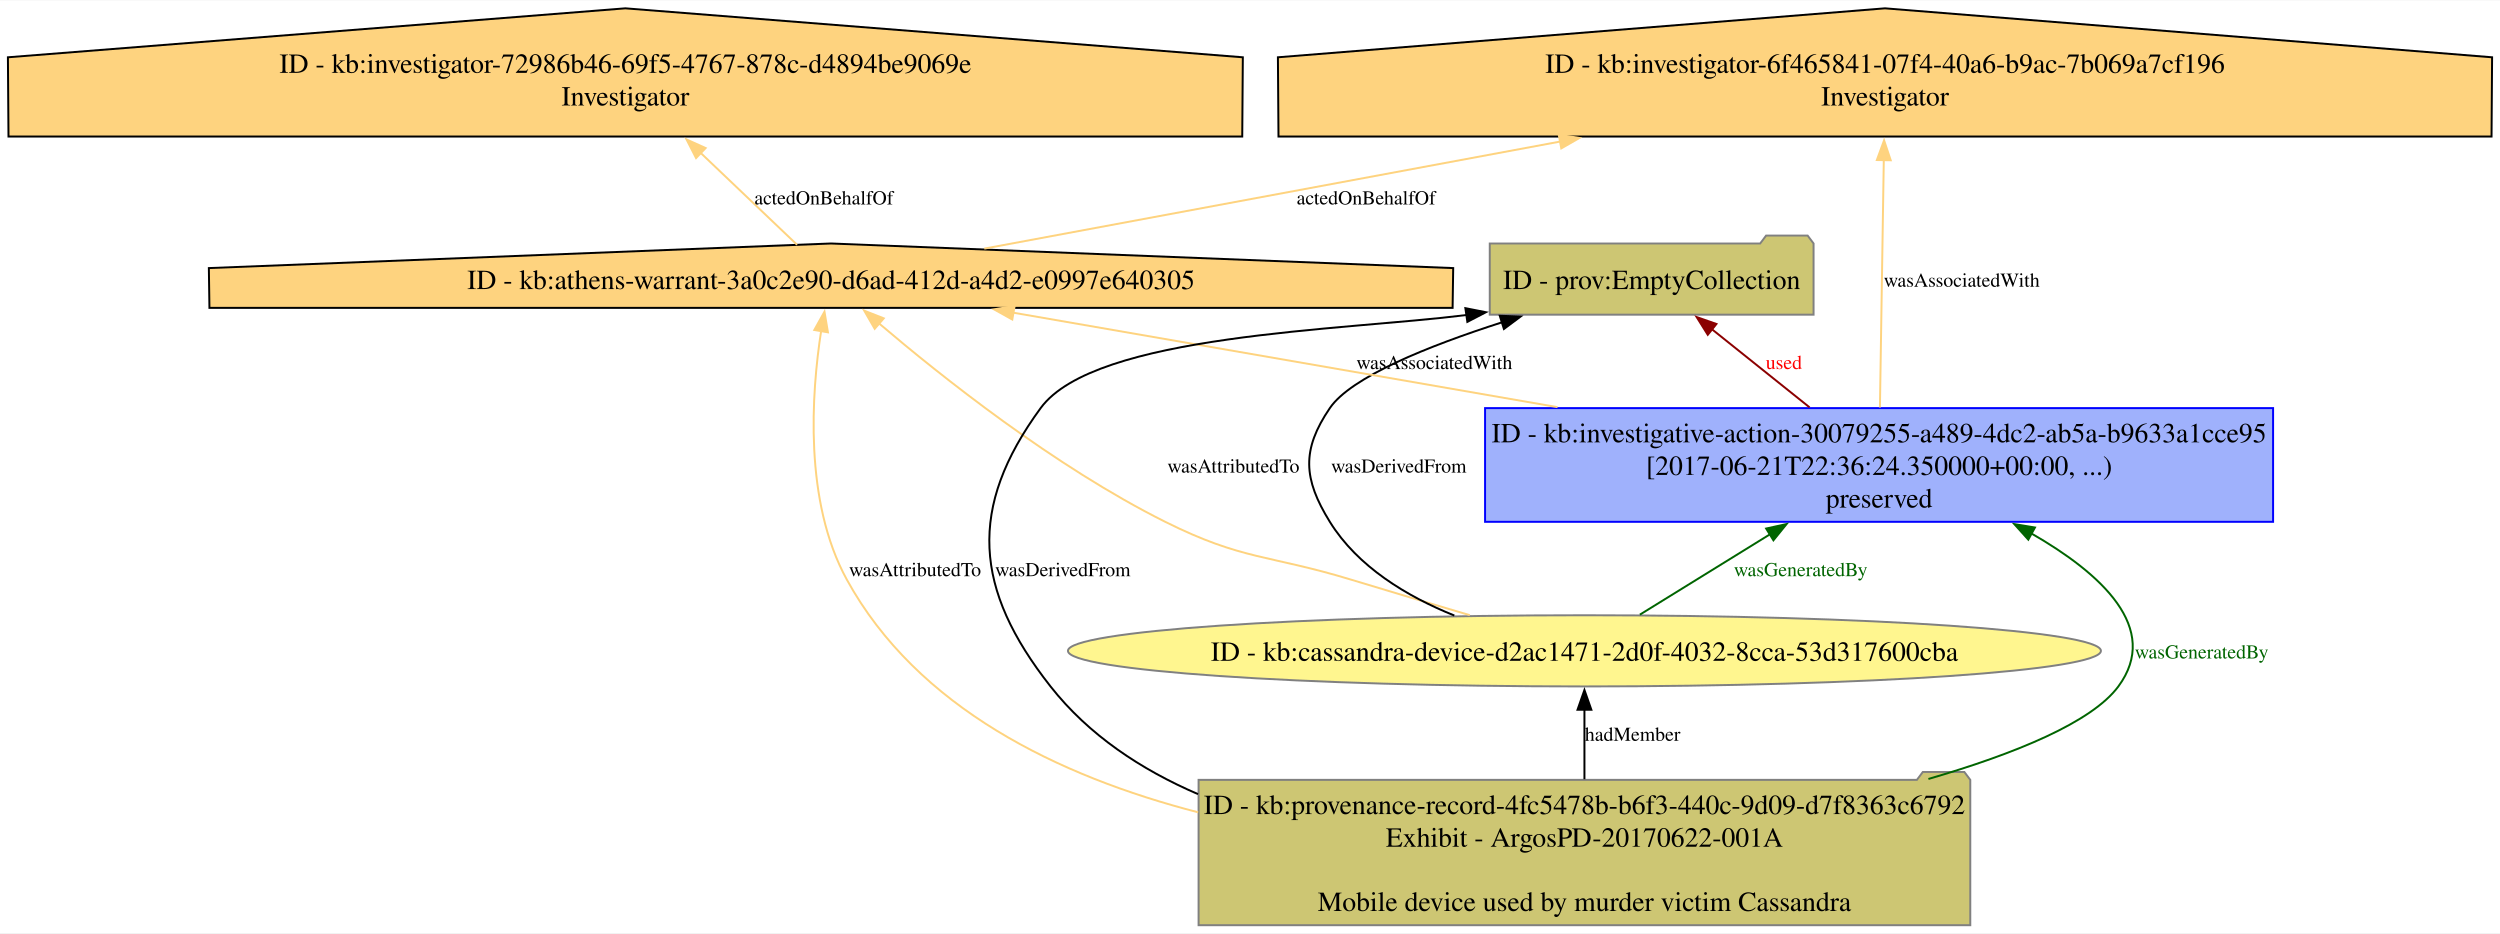
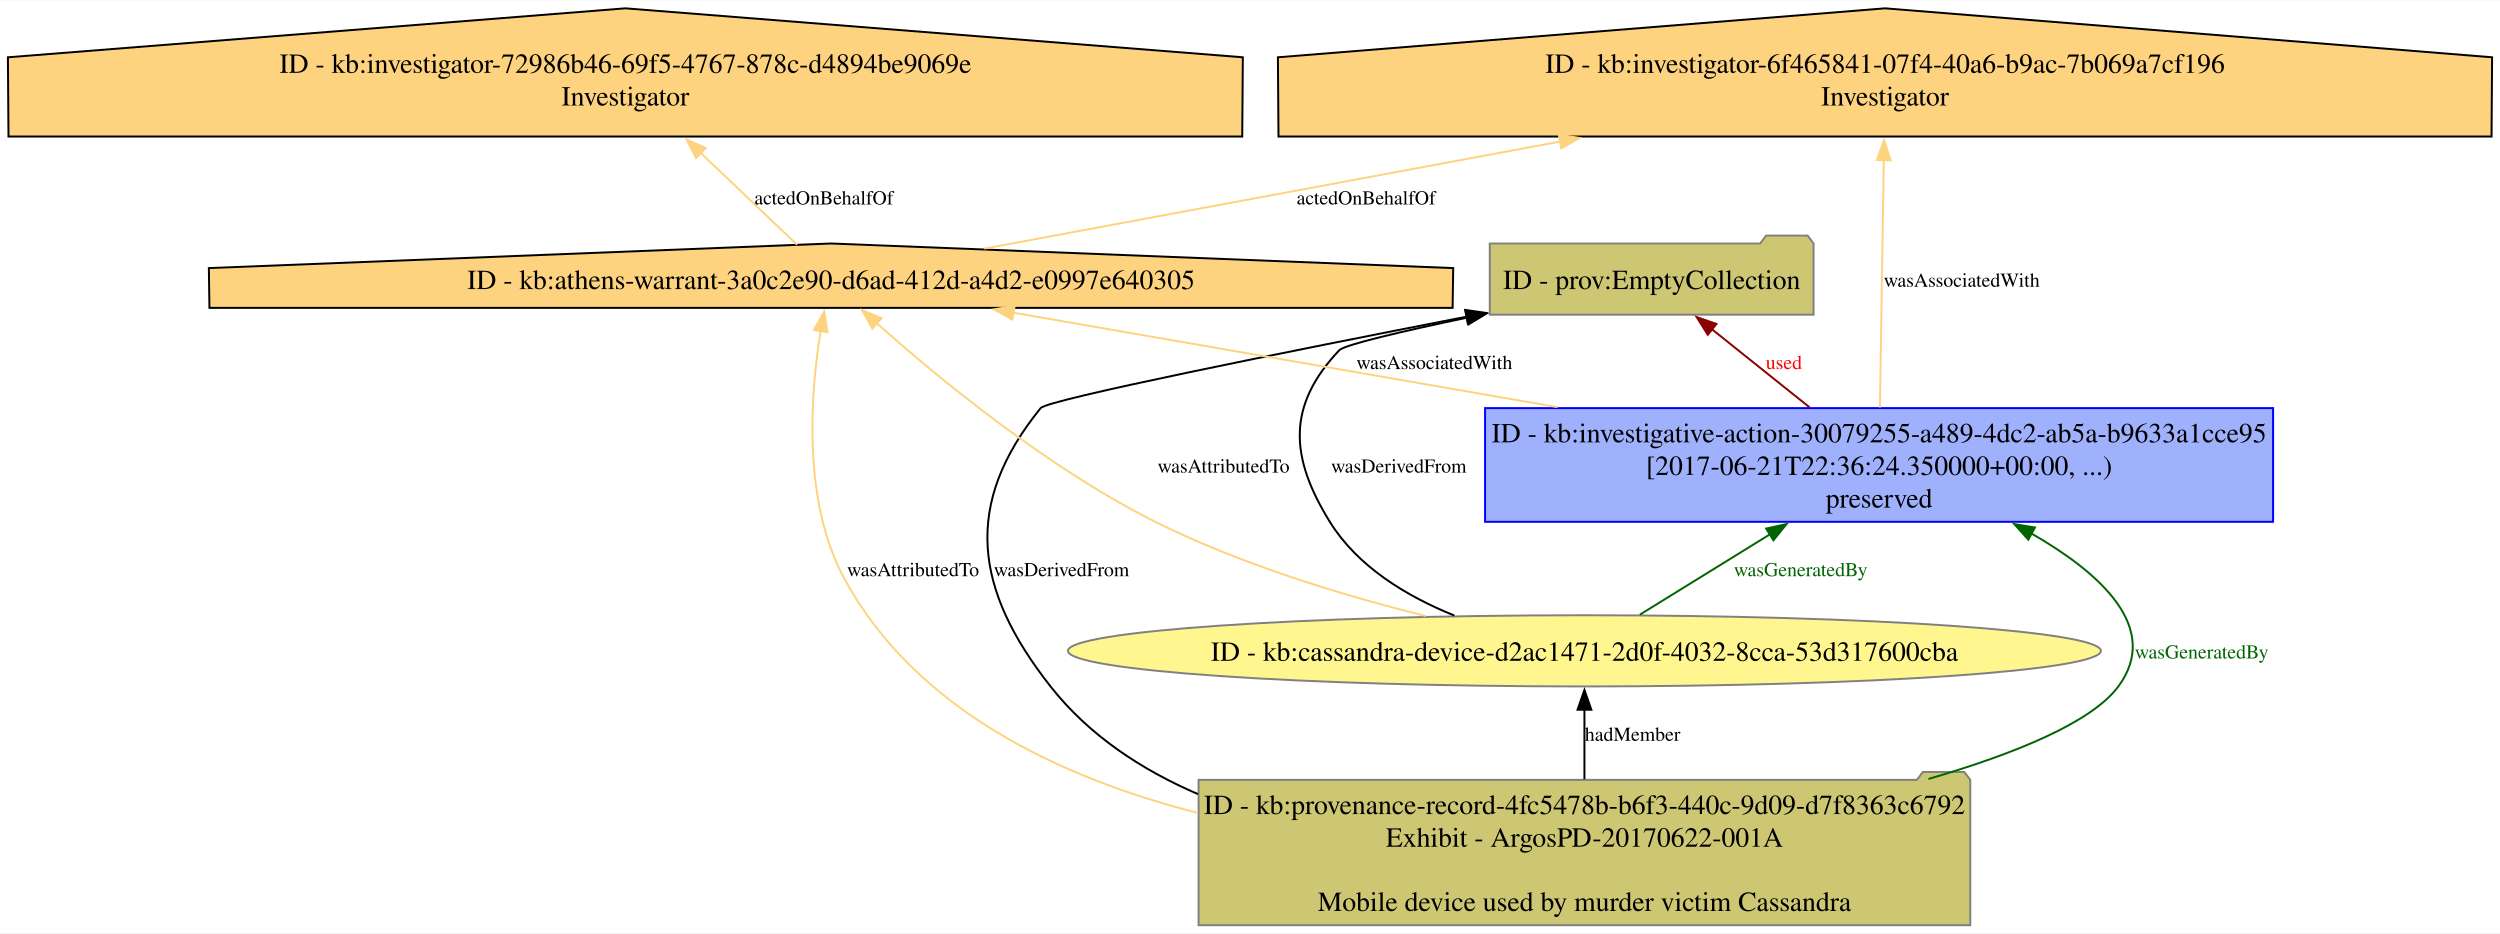
<svg xmlns="http://www.w3.org/2000/svg" xmlns:xlink="http://www.w3.org/1999/xlink" width="1264pt" height="472pt" viewBox="0.00 0.00 1264.25 471.67">
  <g id="graph0" class="graph" transform="scale(1 1) rotate(0) translate(4 467.67)">
    <polygon fill="white" stroke="none" points="-4,4 -4,-467.67 1260.25,-467.67 1260.25,4 -4,4" />
    <g id="node1" class="node">
      <g id="a_node1">
        <a xlink:title="ID - http://example.org/kb/athens-warrant-3a0c2e90-d6ad-412d-a4d2-e0997e640305">
          <polygon fill="#fed37f" stroke="black" points="730.88,-332.31 416.25,-344.75 101.62,-332.31 101.91,-312.19 730.58,-312.19 730.88,-332.31" />
          <text text-anchor="middle" x="416.25" y="-321.7" font-family="Times,serif" font-size="14.00">ID - kb:athens-warrant-3a0c2e90-d6ad-412d-a4d2-e0997e640305</text>
        </a>
      </g>
    </g>
-     <g id="node4" class="node">
-       <g id="a_node4">
+     <g id="node2" class="node">
+       <g id="a_node2">
        <a xlink:title="ID - http://example.org/kb/investigator-6f465841-07f4-40a6-b9ac-7b069a7cf196">
          <polygon fill="#fed37f" stroke="black" points="1256.25,-438.91 949.25,-463.67 642.24,-438.91 642.53,-398.84 1255.97,-398.84 1256.25,-438.91" />
          <text text-anchor="middle" x="949.25" y="-431.04" font-family="Times,serif" font-size="14.00">ID - kb:investigator-6f465841-07f4-40a6-b9ac-7b069a7cf196</text>
          <text text-anchor="middle" x="949.25" y="-414.54" font-family="Times,serif" font-size="14.00">Investigator</text>
        </a>
      </g>
    </g>
    <g id="edge1" class="edge">
      <path fill="none" stroke="#fed37f" d="M493.75,-342.16C569.79,-356.29 688.11,-378.29 785.1,-396.32" />
      <polygon fill="#fed37f" stroke="#fed37f" points="784.26,-399.72 794.73,-398.11 785.54,-392.84 784.26,-399.72" />
      <text text-anchor="middle" x="686.84" y="-364.5" font-family="Times,serif" font-size="10.00">actedOnBehalfOf</text>
    </g>
-     <g id="node5" class="node">
-       <g id="a_node5">
+     <g id="node3" class="node">
+       <g id="a_node3">
        <a xlink:title="ID - http://example.org/kb/investigator-72986b46-69f5-4767-878c-d4894be9069e">
          <polygon fill="#fed37f" stroke="black" points="624.5,-438.91 312.25,-463.67 0,-438.91 0.29,-398.84 624.2,-398.84 624.5,-438.91" />
          <text text-anchor="middle" x="312.25" y="-431.04" font-family="Times,serif" font-size="14.00">ID - kb:investigator-72986b46-69f5-4767-878c-d4894be9069e</text>
          <text text-anchor="middle" x="312.25" y="-414.54" font-family="Times,serif" font-size="14.00">Investigator</text>
        </a>
      </g>
    </g>
    <g id="edge2" class="edge">
      <path fill="none" stroke="#fed37f" d="M399.07,-344.11C385.79,-356.77 366.88,-374.78 350.11,-390.76" />
      <polygon fill="#fed37f" stroke="#fed37f" points="348,-387.94 343.17,-397.37 352.83,-393.01 348,-387.94" />
      <text text-anchor="middle" x="412.62" y="-364.5" font-family="Times,serif" font-size="10.00">actedOnBehalfOf</text>
    </g>
-     <g id="node2" class="node">
-       <g id="a_node2">
+     <g id="node4" class="node">
+       <g id="a_node4">
+         <a xlink:title="ID - http://example.org/kb/provenance-record-4fc5478b-b6f3-440c-9d09-d7f8363c6792">
+           <polygon fill="#cdc673" stroke="#808080" points="992.37,-73.5 989.37,-77.5 968.37,-77.5 965.37,-73.5 602.12,-73.5 602.12,0 992.37,0 992.37,-73.5" />
+           <text text-anchor="middle" x="797.25" y="-56.2" font-family="Times,serif" font-size="14.00">ID - kb:provenance-record-4fc5478b-b6f3-440c-9d09-d7f8363c6792</text>
+           <text text-anchor="middle" x="797.25" y="-39.7" font-family="Times,serif" font-size="14.00">Exhibit - ArgosPD-20170622-001A</text>
+           <text text-anchor="middle" x="797.25" y="-7.2" font-family="Times,serif" font-size="14.00">Mobile device used by murder victim Cassandra</text>
+         </a>
+       </g>
+     </g>
+     <g id="edge9" class="edge">
+       <path fill="none" stroke="#fed37f" d="M601.77,-56.76C530.65,-74.96 458.97,-109.56 423.25,-174.75 401.53,-214.37 405.86,-268.98 411.02,-300.51" />
+       <polygon fill="#fed37f" stroke="#fed37f" points="407.56,-301.06 412.79,-310.27 414.45,-299.81 407.56,-301.06" />
+       <text text-anchor="middle" x="457.75" y="-176.5" font-family="Times,serif" font-size="10.00">wasAttributedTo</text>
+     </g>
+     <g id="node5" class="node">
+       <g id="a_node5">
+         <a xlink:title="ID - http://www.w3.org/ns/prov#EmptyCollection">
+           <polygon fill="#cdc673" stroke="#808080" points="913.12,-344.75 910.12,-348.75 889.12,-348.75 886.12,-344.75 749.37,-344.75 749.37,-308.75 913.12,-308.75 913.12,-344.75" />
+           <text text-anchor="middle" x="831.25" y="-321.7" font-family="Times,serif" font-size="14.00">ID - prov:EmptyCollection</text>
+         </a>
+       </g>
+     </g>
+     <g id="edge12" class="edge">
+       <path fill="none" stroke="black" d="M601.83,-66.29C573.01,-78.69 546.57,-96.17 527.25,-120.75 488.56,-169.96 482.84,-212.87 522.25,-261.5 525.74,-265.8 648.18,-290.32 737.86,-307.79" />
+       <polygon fill="black" stroke="black" points="736.93,-311.17 747.42,-309.65 738.27,-304.3 736.93,-311.17" />
+       <text text-anchor="middle" x="532.81" y="-176.5" font-family="Times,serif" font-size="10.00">wasDerivedFrom</text>
+     </g>
+     <g id="node6" class="node">
+       <g id="a_node6">
        <a xlink:title="ID - http://example.org/kb/cassandra-device-d2ac1471-2d0f-4032-8cca-53d317600cba">
          <ellipse fill="#fff68f" stroke="#808080" cx="797.25" cy="-138.75" rx="261.19" ry="18" />
          <text text-anchor="middle" x="797.25" y="-133.7" font-family="Times,serif" font-size="14.00">ID - kb:cassandra-device-d2ac1471-2d0f-4032-8cca-53d317600cba</text>
        </a>
      </g>
    </g>
-     <g id="edge3" class="edge">
-       <path fill="none" stroke="#fed37f" d="M739.28,-156.78C720.15,-162.44 698.77,-168.82 679.25,-174.75 637.38,-187.47 624.4,-184.46 585.25,-204 529.3,-231.93 471.82,-277.68 440.41,-304.43" />
-       <polygon fill="#fed37f" stroke="#fed37f" points="438.34,-301.6 433.04,-310.78 442.91,-306.9 438.34,-301.6" />
-       <text text-anchor="middle" x="619.75" y="-228.88" font-family="Times,serif" font-size="10.00">wasAttributedTo</text>
+     <g id="edge10" class="edge">
+       <path fill="none" stroke="black" d="M797.25,-73.85C797.25,-85.4 797.25,-98.01 797.25,-108.96" />
+       <polygon fill="black" stroke="black" points="793.75,-108.96 797.25,-118.96 800.75,-108.96 793.75,-108.96" />
+       <text text-anchor="middle" x="821.62" y="-93.25" font-family="Times,serif" font-size="10.00">hadMember</text>
    </g>
-     <g id="node3" class="node">
-       <g id="a_node3">
+     <g id="node7" class="node">
+       <g id="a_node7">
        <a xlink:title="ID - http://example.org/kb/investigative-action-30079255-a489-4dc2-ab5a-b9633a1cce95">
          <polygon fill="#9fb1fc" stroke="#0000ff" points="1145.5,-261.5 747,-261.5 747,-204 1145.5,-204 1145.5,-261.5" />
          <text text-anchor="middle" x="946.25" y="-244.2" font-family="Times,serif" font-size="14.00">ID - kb:investigative-action-30079255-a489-4dc2-ab5a-b9633a1cce95</text>
          <text text-anchor="middle" x="946.25" y="-227.7" font-family="Times,serif" font-size="14.00">[2017-06-21T22:36:24.350000+00:00, ...)</text>
          <text text-anchor="middle" x="946.25" y="-211.2" font-family="Times,serif" font-size="14.00">preserved</text>
        </a>
      </g>
    </g>
+     <g id="edge11" class="edge">
+       <path fill="none" stroke="darkgreen" d="M971.2,-73.96C1015.2,-86.78 1053.84,-102.61 1067.25,-120.75 1088.94,-150.11 1058.65,-177.87 1022.96,-198.29" />
+       <polygon fill="darkgreen" stroke="darkgreen" points="1021.71,-194.98 1014.63,-202.85 1025.08,-201.12 1021.71,-194.98" />
+       <text text-anchor="middle" x="1109.39" y="-134.88" font-family="Times,serif" font-size="10.00" fill="darkgreen">wasGeneratedBy</text>
+     </g>
+     <g id="edge3" class="edge">
+       <path fill="none" stroke="#fed37f" d="M717.14,-156.33C675.05,-166.79 623.39,-182.45 580.25,-204 525.34,-231.43 469.7,-277.43 439.43,-304.34" />
+       <polygon fill="#fed37f" stroke="#fed37f" points="437.09,-301.74 432,-311.03 441.78,-306.94 437.09,-301.74" />
+       <text text-anchor="middle" x="614.75" y="-228.88" font-family="Times,serif" font-size="10.00">wasAttributedTo</text>
+     </g>
+     <g id="edge5" class="edge">
+       <path fill="none" stroke="black" d="M731.46,-156.61C707.36,-166.31 682.56,-181.27 668.5,-204 648.18,-236.84 646.73,-262.68 673.25,-290.75 675.89,-293.55 705.24,-300.37 737.93,-307.25" />
+       <polygon fill="black" stroke="black" points="737.13,-310.66 747.63,-309.27 738.56,-303.8 737.13,-310.66" />
+       <text text-anchor="middle" x="703.37" y="-228.88" font-family="Times,serif" font-size="10.00">wasDerivedFrom</text>
+     </g>
    <g id="edge4" class="edge">
      <path fill="none" stroke="darkgreen" d="M825.27,-157.05C843.78,-168.48 868.65,-183.84 891.03,-197.66" />
      <polygon fill="darkgreen" stroke="darkgreen" points="889.14,-200.6 899.49,-202.88 892.82,-194.65 889.14,-200.6" />
      <text text-anchor="middle" x="906.62" y="-176.5" font-family="Times,serif" font-size="10.00" fill="darkgreen">wasGeneratedBy</text>
-     </g>
-     <g id="node7" class="node">
-       <g id="a_node7">
-         <a xlink:title="ID - http://www.w3.org/ns/prov#EmptyCollection">
-           <polygon fill="#cdc673" stroke="#808080" points="913.12,-344.75 910.12,-348.75 889.12,-348.75 886.12,-344.75 749.37,-344.75 749.37,-308.75 913.12,-308.75 913.12,-344.75" />
-           <text text-anchor="middle" x="831.25" y="-321.7" font-family="Times,serif" font-size="14.00">ID - prov:EmptyCollection</text>
-         </a>
-       </g>
-     </g>
-     <g id="edge5" class="edge">
-       <path fill="none" stroke="black" d="M731.46,-156.61C707.36,-166.31 682.56,-181.27 668.5,-204 655.05,-225.73 654.12,-240.37 668.5,-261.5 679.19,-277.22 718.32,-292.92 755.53,-304.87" />
-       <polygon fill="black" stroke="black" points="754.43,-308.19 765.02,-307.84 756.53,-301.51 754.43,-308.19" />
-       <text text-anchor="middle" x="703.37" y="-228.88" font-family="Times,serif" font-size="10.00">wasDerivedFrom</text>
    </g>
    <g id="edge6" class="edge">
      <path fill="none" stroke="#fed37f" d="M783.63,-261.98C693.14,-277.69 583.83,-296.66 508.09,-309.81" />
      <polygon fill="#fed37f" stroke="#fed37f" points="507.91,-306.29 498.66,-311.44 509.11,-313.18 507.91,-306.29" />
      <text text-anchor="middle" x="721.37" y="-281.25" font-family="Times,serif" font-size="10.00">wasAssociatedWith</text>
    </g>
    <g id="edge7" class="edge">
      <path fill="none" stroke="#fed37f" d="M946.68,-261.83C947.2,-294.76 948.05,-349.61 948.63,-386.95" />
      <polygon fill="#fed37f" stroke="#fed37f" points="945.13,-386.95 948.78,-396.9 952.13,-386.84 945.13,-386.95" />
      <text text-anchor="middle" x="988.07" y="-322.88" font-family="Times,serif" font-size="10.00">wasAssociatedWith</text>
    </g>
    <g id="edge8" class="edge">
      <path fill="none" stroke="#8b0000" d="M911.12,-261.85C895.37,-274.46 876.96,-289.18 861.79,-301.32" />
      <polygon fill="#8b0000" stroke="#8b0000" points="859.62,-298.57 853.99,-307.55 863.99,-304.04 859.62,-298.57" />
      <text text-anchor="middle" x="898.12" y="-281.25" font-family="Times,serif" font-size="10.00" fill="red">used</text>
    </g>
-     <g id="node6" class="node">
-       <g id="a_node6">
-         <a xlink:title="ID - http://example.org/kb/provenance-record-4fc5478b-b6f3-440c-9d09-d7f8363c6792">
-           <polygon fill="#cdc673" stroke="#808080" points="992.37,-73.5 989.37,-77.5 968.37,-77.5 965.37,-73.5 602.12,-73.5 602.12,0 992.37,0 992.37,-73.5" />
-           <text text-anchor="middle" x="797.25" y="-56.2" font-family="Times,serif" font-size="14.00">ID - kb:provenance-record-4fc5478b-b6f3-440c-9d09-d7f8363c6792</text>
-           <text text-anchor="middle" x="797.25" y="-39.7" font-family="Times,serif" font-size="14.00">Exhibit - ArgosPD-20170622-001A</text>
-           <text text-anchor="middle" x="797.25" y="-7.2" font-family="Times,serif" font-size="14.00">Mobile device used by murder victim Cassandra</text>
-         </a>
-       </g>
-     </g>
-     <g id="edge9" class="edge">
-       <path fill="none" stroke="#fed37f" d="M601.9,-57.09C531.14,-75.36 459.89,-109.91 424.25,-174.75 402.48,-214.35 406.37,-268.97 411.25,-300.51" />
-       <polygon fill="#fed37f" stroke="#fed37f" points="407.79,-301.01 412.94,-310.26 414.69,-299.82 407.79,-301.01" />
-       <text text-anchor="middle" x="458.75" y="-176.5" font-family="Times,serif" font-size="10.00">wasAttributedTo</text>
-     </g>
-     <g id="edge10" class="edge">
-       <path fill="none" stroke="black" d="M797.25,-73.85C797.25,-85.4 797.25,-98.01 797.25,-108.96" />
-       <polygon fill="black" stroke="black" points="793.75,-108.96 797.25,-118.96 800.75,-108.96 793.75,-108.96" />
-       <text text-anchor="middle" x="821.62" y="-93.25" font-family="Times,serif" font-size="10.00">hadMember</text>
-     </g>
-     <g id="edge11" class="edge">
-       <path fill="none" stroke="darkgreen" d="M971.2,-73.96C1015.2,-86.78 1053.84,-102.61 1067.25,-120.75 1088.94,-150.11 1058.65,-177.87 1022.96,-198.29" />
-       <polygon fill="darkgreen" stroke="darkgreen" points="1021.71,-194.98 1014.63,-202.85 1025.08,-201.12 1021.71,-194.98" />
-       <text text-anchor="middle" x="1109.39" y="-134.88" font-family="Times,serif" font-size="10.00" fill="darkgreen">wasGeneratedBy</text>
-     </g>
-     <g id="edge12" class="edge">
-       <path fill="none" stroke="black" d="M601.83,-66.29C573.01,-78.69 546.57,-96.17 527.25,-120.75 488.56,-169.96 485.3,-210.98 522.25,-261.5 549.74,-299.09 674.81,-300.64 737.61,-308.58" />
-       <polygon fill="black" stroke="black" points="737.04,-312.04 747.44,-309.99 738.04,-305.11 737.04,-312.04" />
-       <text text-anchor="middle" x="533.48" y="-176.5" font-family="Times,serif" font-size="10.00">wasDerivedFrom</text>
-     </g>
  </g>
</svg>
